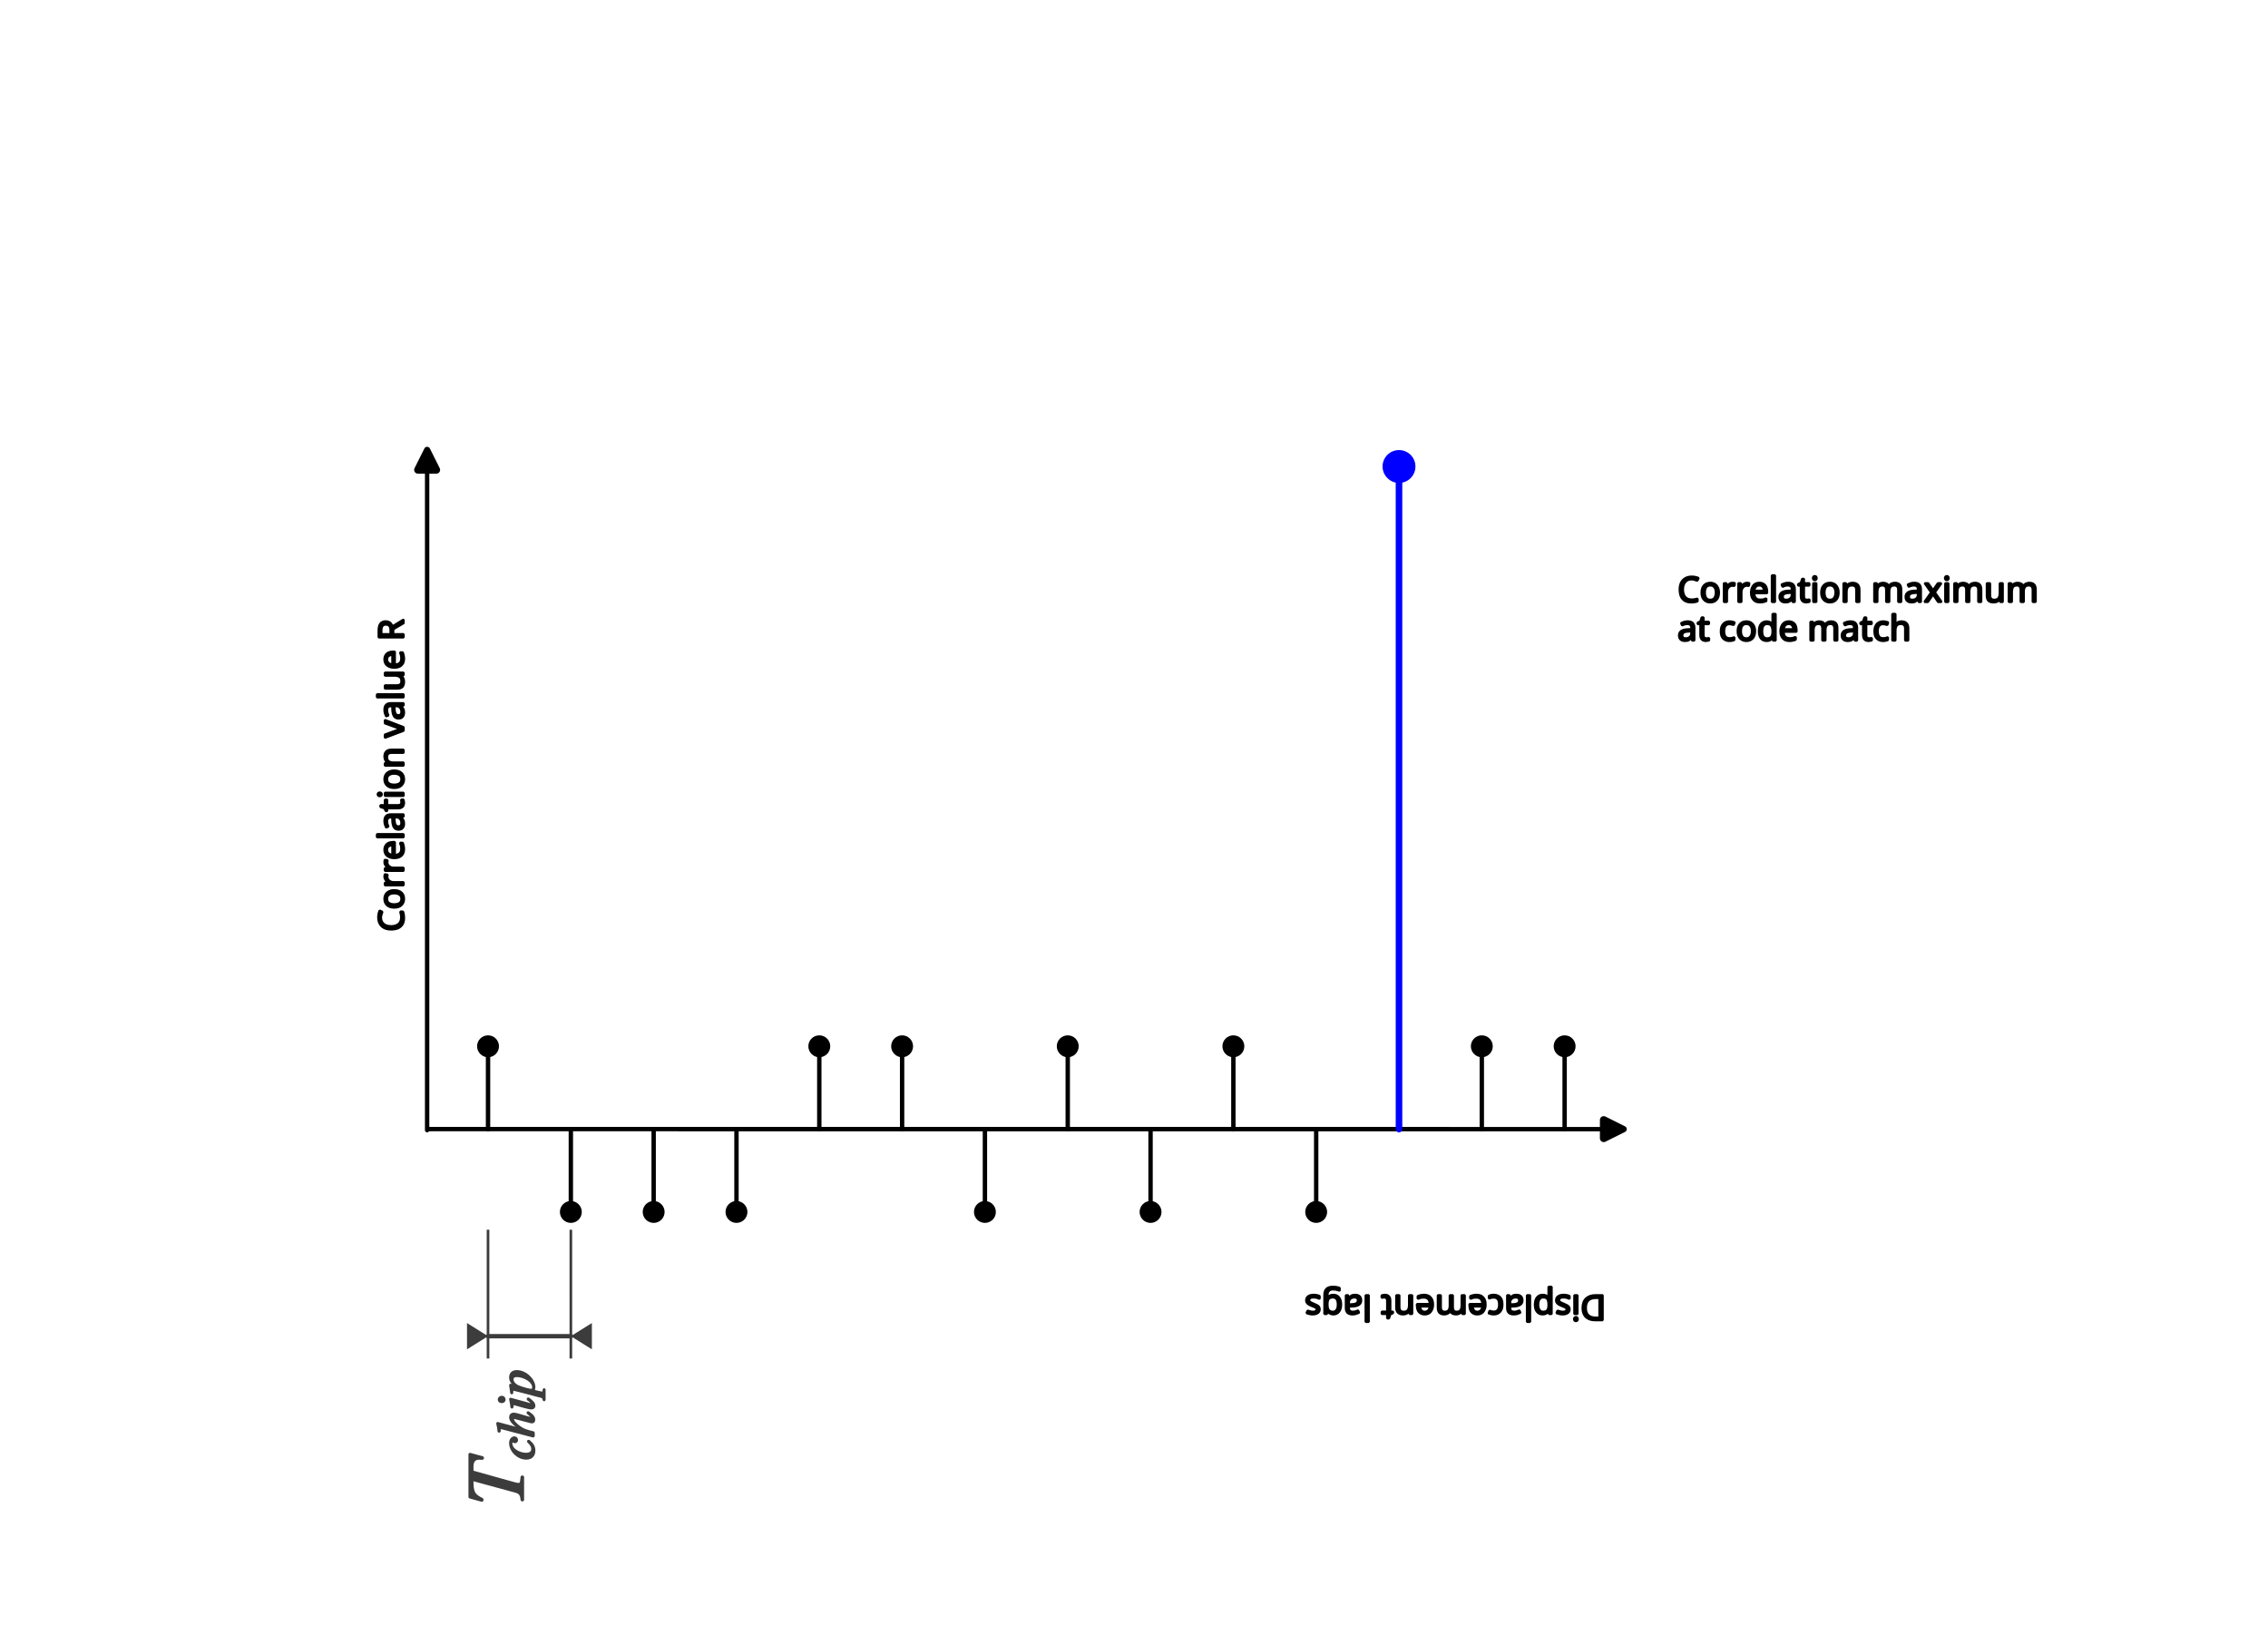
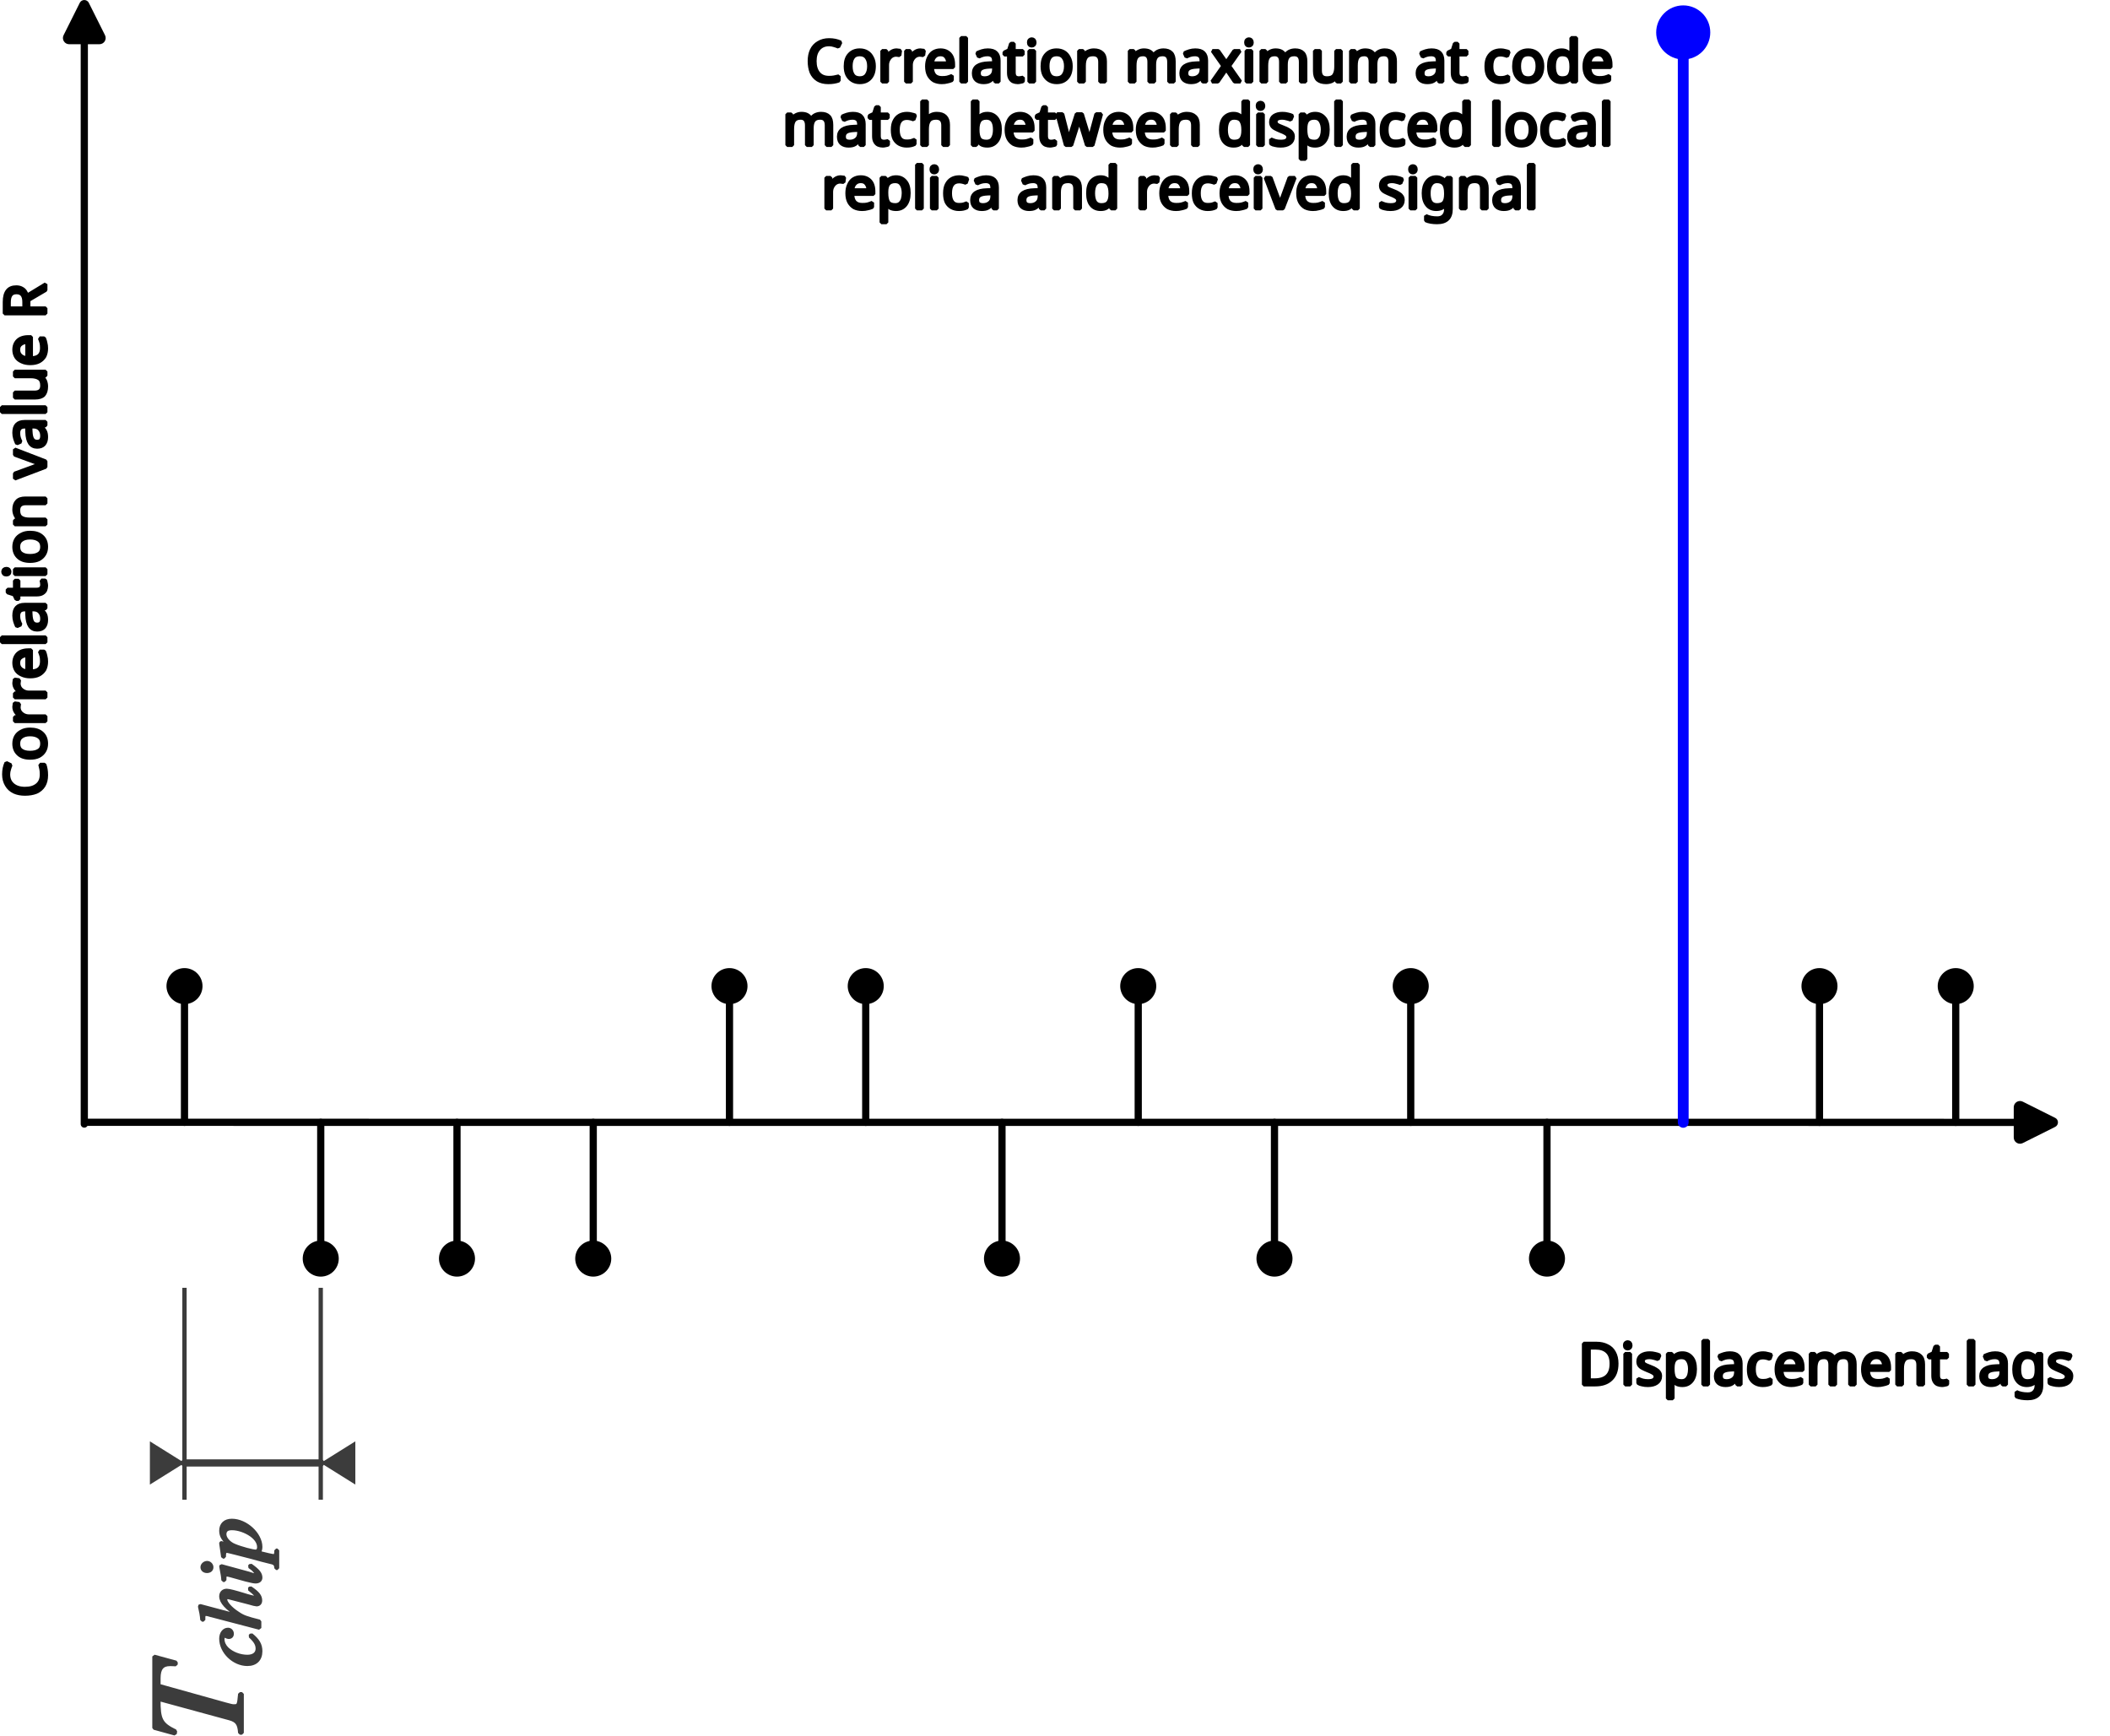
- <svg xmlns="http://www.w3.org/2000/svg" width="273.862mm" height="197.315mm" viewBox="0 0 273.862 197.315" version="1.1" id="svg1">
+ <svg xmlns="http://www.w3.org/2000/svg" width="154.864mm" height="127.381mm" viewBox="0 0 154.864 127.381" version="1.1" id="svg1">
  <defs id="defs1">
    <marker style="overflow:visible" id="RoundedArrow" refX="0" refY="0" orient="auto-start-reverse" markerWidth="1" markerHeight="1" viewBox="0 0 1 1" preserveAspectRatio="xMidYMid">
      <path transform="scale(0.7)" d="m -0.211,-4.106 6.422,3.211 a 1,1 90 0 1 0,1.789 L -0.211,4.106 A 1.236,1.236 31.717 0 1 -2,3 v -6 a 1.236,1.236 148.283 0 1 1.789,-1.106 z" style="fill:context-stroke;fill-rule:evenodd;stroke:none" id="path8" />
    </marker>
    <marker style="overflow:visible" id="Dot" refX="0" refY="0" orient="auto" markerWidth="1" markerHeight="1" viewBox="0 0 1 1" preserveAspectRatio="xMidYMid">
      <path transform="scale(0.5)" style="fill:context-stroke;fill-rule:evenodd;stroke:none" d="M 5,0 C 5,2.76 2.76,5 0,5 -2.76,5 -5,2.76 -5,0 c 0,-2.76 2.3,-5 5,-5 2.76,0 5,2.24 5,5 z" id="path17" />
    </marker>
    <marker style="overflow:visible" id="Dot-6" refX="0" refY="0" orient="auto" markerWidth="1" markerHeight="1" viewBox="0 0 1 1" preserveAspectRatio="xMidYMid">
      <path transform="scale(0.5)" style="fill:context-stroke;fill-rule:evenodd;stroke:none" d="M 5,0 C 5,2.76 2.76,5 0,5 -2.76,5 -5,2.76 -5,0 c 0,-2.76 2.3,-5 5,-5 2.76,0 5,2.24 5,5 z" id="path17-8" />
    </marker>
    <marker style="overflow:visible" id="Dot-6-9" refX="0" refY="0" orient="auto" markerWidth="1" markerHeight="1" viewBox="0 0 1 1" preserveAspectRatio="xMidYMid">
      <path transform="scale(0.5)" style="fill:context-stroke;fill-rule:evenodd;stroke:none" d="M 5,0 C 5,2.76 2.76,5 0,5 -2.76,5 -5,2.76 -5,0 c 0,-2.76 2.3,-5 5,-5 2.76,0 5,2.24 5,5 z" id="path17-8-2" />
    </marker>
    <marker style="overflow:visible" id="Dot-6-9-6" refX="0" refY="0" orient="auto" markerWidth="1" markerHeight="1" viewBox="0 0 1 1" preserveAspectRatio="xMidYMid">
      <path transform="scale(0.5)" style="fill:context-stroke;fill-rule:evenodd;stroke:none" d="M 5,0 C 5,2.76 2.76,5 0,5 -2.76,5 -5,2.76 -5,0 c 0,-2.76 2.3,-5 5,-5 2.76,0 5,2.24 5,5 z" id="path17-8-2-6" />
    </marker>
    <marker style="overflow:visible" id="Dot-8" refX="0" refY="0" orient="auto" markerWidth="1" markerHeight="1" viewBox="0 0 1 1" preserveAspectRatio="xMidYMid">
      <path transform="scale(0.5)" style="fill:context-stroke;fill-rule:evenodd;stroke:none" d="M 5,0 C 5,2.76 2.76,5 0,5 -2.76,5 -5,2.76 -5,0 c 0,-2.76 2.3,-5 5,-5 2.76,0 5,2.24 5,5 z" id="path17-7" />
    </marker>
    <marker style="overflow:visible" id="Dot-8-2" refX="0" refY="0" orient="auto" markerWidth="1" markerHeight="1" viewBox="0 0 1 1" preserveAspectRatio="xMidYMid">
      <path transform="scale(0.5)" style="fill:context-stroke;fill-rule:evenodd;stroke:none" d="M 5,0 C 5,2.76 2.76,5 0,5 -2.76,5 -5,2.76 -5,0 c 0,-2.76 2.3,-5 5,-5 2.76,0 5,2.24 5,5 z" id="path17-7-6" />
    </marker>
    <marker style="overflow:visible" id="Dot-8-2-9" refX="0" refY="0" orient="auto" markerWidth="1" markerHeight="1" viewBox="0 0 1 1" preserveAspectRatio="xMidYMid">
      <path transform="scale(0.5)" style="fill:context-stroke;fill-rule:evenodd;stroke:none" d="M 5,0 C 5,2.76 2.76,5 0,5 -2.76,5 -5,2.76 -5,0 c 0,-2.76 2.3,-5 5,-5 2.76,0 5,2.24 5,5 z" id="path17-7-6-4" />
    </marker>
    <marker style="overflow:visible" id="Dot-6-7" refX="0" refY="0" orient="auto" markerWidth="1" markerHeight="1" viewBox="0 0 1 1" preserveAspectRatio="xMidYMid">
      <path transform="scale(0.5)" style="fill:context-stroke;fill-rule:evenodd;stroke:none" d="M 5,0 C 5,2.76 2.76,5 0,5 -2.76,5 -5,2.76 -5,0 c 0,-2.76 2.3,-5 5,-5 2.76,0 5,2.24 5,5 z" id="path17-8-1" />
    </marker>
    <marker style="overflow:visible" id="Dot-6-7-6" refX="0" refY="0" orient="auto" markerWidth="1" markerHeight="1" viewBox="0 0 1 1" preserveAspectRatio="xMidYMid">
      <path transform="scale(0.5)" style="fill:context-stroke;fill-rule:evenodd;stroke:none" d="M 5,0 C 5,2.76 2.76,5 0,5 -2.76,5 -5,2.76 -5,0 c 0,-2.76 2.3,-5 5,-5 2.76,0 5,2.24 5,5 z" id="path17-8-1-7" />
    </marker>
    <marker style="overflow:visible" id="Dot-6-7-6-9" refX="0" refY="0" orient="auto" markerWidth="1" markerHeight="1" viewBox="0 0 1 1" preserveAspectRatio="xMidYMid">
      <path transform="scale(0.5)" style="fill:context-stroke;fill-rule:evenodd;stroke:none" d="M 5,0 C 5,2.76 2.76,5 0,5 -2.76,5 -5,2.76 -5,0 c 0,-2.76 2.3,-5 5,-5 2.76,0 5,2.24 5,5 z" id="path17-8-1-7-4" />
    </marker>
    <marker style="overflow:visible" id="Dot-8-2-9-9" refX="0" refY="0" orient="auto" markerWidth="1" markerHeight="1" viewBox="0 0 1 1" preserveAspectRatio="xMidYMid">
      <path transform="scale(0.5)" style="fill:context-stroke;fill-rule:evenodd;stroke:none" d="M 5,0 C 5,2.76 2.76,5 0,5 -2.76,5 -5,2.76 -5,0 c 0,-2.76 2.3,-5 5,-5 2.76,0 5,2.24 5,5 z" id="path17-7-6-4-0" />
    </marker>
    <marker style="overflow:visible" id="Dot-8-2-9-9-6" refX="0" refY="0" orient="auto" markerWidth="1" markerHeight="1" viewBox="0 0 1 1" preserveAspectRatio="xMidYMid">
      <path transform="scale(0.5)" style="fill:context-stroke;fill-rule:evenodd;stroke:none" d="M 5,0 C 5,2.76 2.76,5 0,5 -2.76,5 -5,2.76 -5,0 c 0,-2.76 2.3,-5 5,-5 2.76,0 5,2.24 5,5 z" id="path17-7-6-4-0-3" />
    </marker>
    <marker style="overflow:visible" id="Dot-8-2-9-9-5" refX="0" refY="0" orient="auto" markerWidth="1" markerHeight="1" viewBox="0 0 1 1" preserveAspectRatio="xMidYMid">
      <path transform="scale(0.5)" style="fill:context-stroke;fill-rule:evenodd;stroke:none" d="M 5,0 C 5,2.76 2.76,5 0,5 -2.76,5 -5,2.76 -5,0 c 0,-2.76 2.3,-5 5,-5 2.76,0 5,2.24 5,5 z" id="path17-7-6-4-0-9" />
    </marker>
    <marker style="overflow:visible" id="Dot-8-2-9-9-5-3" refX="0" refY="0" orient="auto" markerWidth="1" markerHeight="1" viewBox="0 0 1 1" preserveAspectRatio="xMidYMid">
      <path transform="scale(0.5)" style="fill:context-stroke;fill-rule:evenodd;stroke:none" d="M 5,0 C 5,2.76 2.76,5 0,5 -2.76,5 -5,2.76 -5,0 c 0,-2.76 2.3,-5 5,-5 2.76,0 5,2.24 5,5 z" id="path17-7-6-4-0-9-0" />
    </marker>
    <marker orient="auto" refY="0" refX="0" id="marker6-4" style="overflow:visible" markerWidth="1" markerHeight="1" viewBox="0 0 1 1" preserveAspectRatio="xMidYMid">
      <g transform="scale(0.6)" id="g6-8">
        <path d="m 0,-40 v 0" id="path4-8" />
        <path d="M 0,0 -8,5 V -5 Z" style="fill:context-stroke;fill-rule:evenodd;stroke:none" id="path5-8" />
        <path d="M 0,-8 V 40" style="fill:none;stroke:context-stroke;stroke-width:1;stroke-linecap:square" id="path6-9" />
      </g>
    </marker>
    <marker orient="auto" refY="0" refX="0" id="DistanceStart-7" style="overflow:visible" markerWidth="1" markerHeight="1" viewBox="0 0 1 1" preserveAspectRatio="xMidYMid">
      <g transform="scale(0.6)" id="g13-7">
        <path d="m 0,-40 v 0" id="path11-6" />
        <path d="M 0,0 8,5 V -5 Z" style="fill:context-stroke;fill-rule:evenodd;stroke:none" id="path12-4" />
        <path d="M 0,-8 V 40" style="fill:none;stroke:context-stroke;stroke-width:1;stroke-linecap:square" id="path13-3" />
      </g>
    </marker>
  </defs>
-   <g id="layer1" transform="translate(-29.74706,-78.41253)">
-     <path style="fill:none;stroke:#000000;stroke-width:0.529;stroke-linecap:round;stroke-linejoin:bevel;stroke-dasharray:none;stroke-dashoffset:0;stroke-opacity:1;marker-end:url(#RoundedArrow)" d="m 81.433,214.731 142.244,0.005" id="path2-0" />
-     <path style="fill:none;stroke:#000000;stroke-width:0.529;stroke-linecap:round;stroke-linejoin:bevel;stroke-dasharray:none;stroke-dashoffset:0;stroke-opacity:1;marker-end:url(#RoundedArrow)" d="m 81.323,214.86 v -80" id="path2-0-8" />
-     <text xml:space="preserve" style="font-size:4.233px;line-height:1.1;font-family:sans-serif;-inkscape-font-specification:sans-serif;text-align:start;writing-mode:lr-tb;direction:ltr;text-anchor:start;fill:#000000;fill-opacity:1;stroke:#000000;stroke-width:0.265;stroke-linecap:round;stroke-linejoin:bevel;stroke-dasharray:none;stroke-dashoffset:0;stroke-opacity:1" x="-223.677" y="-234.79" id="text3-0-4" transform="scale(-1)">
-       <tspan style="fill:#000000;fill-opacity:1;stroke:#000000;stroke-width:0.265;stroke-dasharray:none;stroke-opacity:1" x="-223.677" y="-234.79" id="tspan6-1">Displacement lags</tspan>
+   <g id="layer1" transform="translate(-66.43206,-137.3542)">
+     <path style="fill:none;stroke:#000000;stroke-width:0.529;stroke-linecap:round;stroke-linejoin:bevel;stroke-dasharray:none;stroke-dashoffset:0;stroke-opacity:1;marker-end:url(#RoundedArrow)" d="m 72.728,219.731 142.244,0.005" id="path2-0" />
+     <path style="fill:none;stroke:#000000;stroke-width:0.529;stroke-linecap:round;stroke-linejoin:bevel;stroke-dasharray:none;stroke-dashoffset:0;stroke-opacity:1;marker-end:url(#RoundedArrow)" d="m 72.619,219.86 v -80" id="path2-0-8" />
+     <text xml:space="preserve" style="font-size:4.233px;line-height:1.1;font-family:sans-serif;-inkscape-font-specification:sans-serif;text-align:start;writing-mode:lr-tb;direction:ltr;text-anchor:start;fill:#000000;fill-opacity:1;stroke:#000000;stroke-width:0.265;stroke-linecap:round;stroke-linejoin:bevel;stroke-dasharray:none;stroke-dashoffset:0;stroke-opacity:1" x="182.26" y="238.987" id="text3-0-4">
+       <tspan style="fill:#000000;fill-opacity:1;stroke:#000000;stroke-width:0.265;stroke-dasharray:none;stroke-opacity:1" x="182.26" y="238.987" id="tspan6-1">Displacement lags</tspan>
    </text>
-     <text xml:space="preserve" style="font-size:4.233px;line-height:1.1;font-family:sans-serif;-inkscape-font-specification:sans-serif;text-align:start;writing-mode:lr-tb;direction:ltr;text-anchor:start;fill:#000000;fill-opacity:1;stroke:#000000;stroke-width:0.265;stroke-linecap:round;stroke-linejoin:bevel;stroke-dasharray:none;stroke-dashoffset:0;stroke-opacity:1" x="-190.895" y="78.485" id="text3-0-4-3" transform="rotate(-90)">
-       <tspan style="fill:#000000;fill-opacity:1;stroke:#000000;stroke-width:0.265;stroke-dasharray:none;stroke-opacity:1" x="-190.895" y="78.485" id="tspan6-1-38">Correlation value R</tspan>
+     <text xml:space="preserve" style="font-size:4.233px;line-height:1.1;font-family:sans-serif;-inkscape-font-specification:sans-serif;text-align:start;writing-mode:lr-tb;direction:ltr;text-anchor:start;fill:#000000;fill-opacity:1;stroke:#000000;stroke-width:0.265;stroke-linecap:round;stroke-linejoin:bevel;stroke-dasharray:none;stroke-dashoffset:0;stroke-opacity:1" x="-195.895" y="69.781" id="text3-0-4-3" transform="rotate(-90)">
+       <tspan style="fill:#000000;fill-opacity:1;stroke:#000000;stroke-width:0.265;stroke-dasharray:none;stroke-opacity:1" x="-195.895" y="69.781" id="tspan6-1-38">Correlation value R</tspan>
    </text>
-     <text xml:space="preserve" style="font-size:4.233px;line-height:1.1;font-family:sans-serif;-inkscape-font-specification:sans-serif;text-align:start;writing-mode:lr-tb;direction:ltr;text-anchor:start;white-space:pre;inline-size:69.036;display:inline;fill:#000000;fill-opacity:1;stroke:#000000;stroke-width:0.265;stroke-linecap:round;stroke-linejoin:bevel;stroke-dasharray:none;stroke-dashoffset:0;stroke-opacity:1" x="230.964" y="223.349" id="text3-0-4-5" transform="translate(1.341628,-72.25877)">
-       <tspan x="230.964" y="223.349" id="tspan2">Correlation maximum
- </tspan>
-       <tspan x="230.964" y="228.005" id="tspan3">at code match</tspan>
+     <text xml:space="preserve" style="font-size:4.233px;line-height:1.1;font-family:sans-serif;-inkscape-font-specification:sans-serif;text-align:end;writing-mode:lr-tb;direction:ltr;text-anchor:end;white-space:pre;inline-size:69.036;display:inline;fill:#000000;fill-opacity:1;stroke:#000000;stroke-width:0.265;stroke-linecap:round;stroke-linejoin:bevel;stroke-dasharray:none;stroke-dashoffset:0;stroke-opacity:1" x="300" y="223.349" id="text3-0-4-5" transform="translate(-115.1323,-80.00001)">
+       <tspan x="300" y="223.349" id="tspan3">Correlation maximum at code<tspan y="223.349" id="tspan4"> </tspan>
+       </tspan>
+       <tspan x="300" y="228.005" id="tspan5">match between displaced local<tspan y="228.005" id="tspan6"> </tspan>
+       </tspan>
+       <tspan x="300" y="232.662" id="tspan7">replica and received signal</tspan>
    </text>
-     <text xml:space="preserve" style="font-size:9.878px;line-height:1.1;font-family:sans-serif;-inkscape-font-specification:sans-serif;writing-mode:lr-tb;direction:ltr;fill:#3c3c3c;fill-opacity:1;stroke:#3c3c3c;stroke-width:0.265;stroke-linecap:round;stroke-linejoin:bevel;stroke-dasharray:none;stroke-dashoffset:0;stroke-opacity:1" x="-260.186" y="92.899" id="text8-6-6" transform="rotate(-90)">
-       <tspan id="tspan8-40-0" style="font-style:italic;font-variant:normal;font-weight:normal;font-stretch:normal;font-size:9.878px;font-family:'Nimbus Roman';-inkscape-font-specification:'Nimbus Roman, Italic';font-variant-ligatures:normal;font-variant-caps:normal;font-variant-numeric:normal;font-variant-east-asian:normal;fill:#3c3c3c;fill-opacity:1;stroke:#3c3c3c;stroke-width:0.265;stroke-dasharray:none;stroke-opacity:1" x="-260.186" y="92.899">T<tspan style="font-size:65%;baseline-shift:sub;fill:#3c3c3c;fill-opacity:1;stroke:#3c3c3c;stroke-opacity:1" id="tspan1">chip</tspan>
+     <text xml:space="preserve" style="font-size:9.878px;line-height:1.1;font-family:sans-serif;-inkscape-font-specification:sans-serif;writing-mode:lr-tb;direction:ltr;fill:#3c3c3c;fill-opacity:1;stroke:#3c3c3c;stroke-width:0.265;stroke-linecap:round;stroke-linejoin:bevel;stroke-dasharray:none;stroke-dashoffset:0;stroke-opacity:1" x="-265.186" y="84.195" id="text8-6-6" transform="rotate(-90)">
+       <tspan id="tspan8-40-0" style="font-style:italic;font-variant:normal;font-weight:normal;font-stretch:normal;font-size:9.878px;font-family:'Nimbus Roman';-inkscape-font-specification:'Nimbus Roman, Italic';font-variant-ligatures:normal;font-variant-caps:normal;font-variant-numeric:normal;font-variant-east-asian:normal;fill:#3c3c3c;fill-opacity:1;stroke:#3c3c3c;stroke-width:0.265;stroke-dasharray:none;stroke-opacity:1" x="-265.186" y="84.195">T<tspan style="font-size:65%;baseline-shift:sub;fill:#3c3c3c;fill-opacity:1;stroke:#3c3c3c;stroke-opacity:1" id="tspan1">chip</tspan>
      </tspan>
    </text>
-     <text xml:space="preserve" style="font-style:italic;font-variant:normal;font-weight:normal;font-stretch:normal;font-size:7.056px;line-height:1.1;font-family:'Nimbus Roman';-inkscape-font-specification:'Nimbus Roman, Italic';font-variant-ligatures:normal;font-variant-caps:normal;font-variant-numeric:normal;font-variant-east-asian:normal;writing-mode:lr-tb;direction:ltr;fill:#000000;fill-opacity:1;stroke:#000000;stroke-width:0.529;stroke-linecap:round;stroke-linejoin:bevel;stroke-dasharray:none;stroke-dashoffset:0;stroke-opacity:1" x="64.555" y="133.379" id="text10">
-       <tspan id="tspan10" style="stroke-width:0.529" x="64.555" y="133.379" />
+     <text xml:space="preserve" style="font-style:italic;font-variant:normal;font-weight:normal;font-stretch:normal;font-size:7.056px;line-height:1.1;font-family:'Nimbus Roman';-inkscape-font-specification:'Nimbus Roman, Italic';font-variant-ligatures:normal;font-variant-caps:normal;font-variant-numeric:normal;font-variant-east-asian:normal;writing-mode:lr-tb;direction:ltr;fill:#000000;fill-opacity:1;stroke:#000000;stroke-width:0.529;stroke-linecap:round;stroke-linejoin:bevel;stroke-dasharray:none;stroke-dashoffset:0;stroke-opacity:1" x="61.909" y="133.379" id="text10">
+       <tspan id="tspan10" style="stroke-width:0.529" x="61.909" y="133.379" />
    </text>
-     <path style="fill:#000000;fill-opacity:0.507;stroke:#000000;stroke-width:0.529;stroke-linecap:round;stroke-linejoin:bevel;stroke-dasharray:none;stroke-dashoffset:0;stroke-opacity:1;marker-end:url(#Dot)" d="m 88.677,214.735 v -10" id="path1" />
-     <path style="fill:#000000;fill-opacity:0.507;stroke:#000000;stroke-width:0.529;stroke-linecap:round;stroke-linejoin:bevel;stroke-dasharray:none;stroke-dashoffset:0;stroke-opacity:1;marker-end:url(#Dot-8)" d="m 128.677,214.735 v -10" id="path1-2" />
-     <path style="fill:#000000;fill-opacity:0.507;stroke:#000000;stroke-width:0.529;stroke-linecap:round;stroke-linejoin:bevel;stroke-dasharray:none;stroke-dashoffset:0;stroke-opacity:1;marker-end:url(#Dot-8-2)" d="m 138.677,214.735 v -10" id="path1-2-6" />
-     <path style="fill:#000000;fill-opacity:0.507;stroke:#000000;stroke-width:0.529;stroke-linecap:round;stroke-linejoin:bevel;stroke-dasharray:none;stroke-dashoffset:0;stroke-opacity:1;marker-end:url(#Dot-8-2-9)" d="m 158.677,214.735 v -10" id="path1-2-6-9" />
-     <path style="fill:#000000;fill-opacity:0.507;stroke:#000000;stroke-width:0.529;stroke-linecap:round;stroke-linejoin:bevel;stroke-dasharray:none;stroke-dashoffset:0;stroke-opacity:1;marker-end:url(#Dot-8-2-9-9)" d="m 178.677,214.735 v -10" id="path1-2-6-9-5" />
-     <path style="fill:#000000;fill-opacity:0.507;stroke:#000000;stroke-width:0.529;stroke-linecap:round;stroke-linejoin:bevel;stroke-dasharray:none;stroke-dashoffset:0;stroke-opacity:1;marker-end:url(#Dot-8-2-9-9-5)" d="m 208.677,214.735 v -10" id="path1-2-6-9-5-8" />
-     <path style="fill:#000000;fill-opacity:0.507;stroke:#000000;stroke-width:0.529;stroke-linecap:round;stroke-linejoin:bevel;stroke-dasharray:none;stroke-dashoffset:0;stroke-opacity:1;marker-end:url(#Dot-8-2-9-9-5-3)" d="m 218.677,214.735 v -10" id="path1-2-6-9-5-8-4" />
-     <path style="fill:#000000;fill-opacity:0.507;stroke:#0000ff;stroke-width:0.794;stroke-linecap:round;stroke-linejoin:bevel;stroke-dasharray:none;stroke-dashoffset:0;stroke-opacity:1;marker-end:url(#Dot-8-2-9-9-6)" d="m 198.677,214.735 v -80" id="path1-2-6-9-5-6" />
-     <path style="fill:#000000;fill-opacity:0.507;stroke:#000000;stroke-width:0.529;stroke-linecap:round;stroke-linejoin:bevel;stroke-dasharray:none;stroke-dashoffset:0;stroke-opacity:1;marker-end:url(#Dot-6)" d="m 118.677,214.735 v 10" id="path1-3" />
-     <path style="fill:#000000;fill-opacity:0.507;stroke:#000000;stroke-width:0.529;stroke-linecap:round;stroke-linejoin:bevel;stroke-dasharray:none;stroke-dashoffset:0;stroke-opacity:1;marker-end:url(#Dot-6-7)" d="m 148.677,214.735 v 10" id="path1-3-9" />
-     <path style="fill:#000000;fill-opacity:0.507;stroke:#000000;stroke-width:0.529;stroke-linecap:round;stroke-linejoin:bevel;stroke-dasharray:none;stroke-dashoffset:0;stroke-opacity:1;marker-end:url(#Dot-6-7-6)" d="m 168.677,214.735 v 10" id="path1-3-9-5" />
-     <path style="fill:#000000;fill-opacity:0.507;stroke:#000000;stroke-width:0.529;stroke-linecap:round;stroke-linejoin:bevel;stroke-dasharray:none;stroke-dashoffset:0;stroke-opacity:1;marker-end:url(#Dot-6-7-6-9)" d="m 188.677,214.735 v 10" id="path1-3-9-5-2" />
-     <path style="fill:#000000;fill-opacity:0.507;stroke:#000000;stroke-width:0.529;stroke-linecap:round;stroke-linejoin:bevel;stroke-dasharray:none;stroke-dashoffset:0;stroke-opacity:1;marker-end:url(#Dot-6-9)" d="m 98.677,214.735 v 10" id="path1-3-8" />
-     <path style="fill:#000000;fill-opacity:0.507;stroke:#000000;stroke-width:0.529;stroke-linecap:round;stroke-linejoin:bevel;stroke-dasharray:none;stroke-dashoffset:0;stroke-opacity:1;marker-end:url(#Dot-6-9-6)" d="m 108.677,214.735 v 10" id="path1-3-8-5" />
-     <path style="fill:#3a3a3a;fill-opacity:0.671;stroke:#3c3c3c;stroke-width:0.529;stroke-linecap:round;stroke-linejoin:bevel;stroke-dasharray:none;stroke-dashoffset:0;stroke-opacity:1;marker-start:url(#marker6-4);marker-end:url(#DistanceStart-7)" d="m 98.677,239.735 -10,4e-4" id="path3-0" />
+     <path style="fill:#000000;fill-opacity:0.507;stroke:#000000;stroke-width:0.529;stroke-linecap:round;stroke-linejoin:bevel;stroke-dasharray:none;stroke-dashoffset:0;stroke-opacity:1;marker-end:url(#Dot)" d="m 79.973,219.735 v -10" id="path1" />
+     <path style="fill:#000000;fill-opacity:0.507;stroke:#000000;stroke-width:0.529;stroke-linecap:round;stroke-linejoin:bevel;stroke-dasharray:none;stroke-dashoffset:0;stroke-opacity:1;marker-end:url(#Dot-8)" d="m 119.973,219.735 v -10" id="path1-2" />
+     <path style="fill:#000000;fill-opacity:0.507;stroke:#000000;stroke-width:0.529;stroke-linecap:round;stroke-linejoin:bevel;stroke-dasharray:none;stroke-dashoffset:0;stroke-opacity:1;marker-end:url(#Dot-8-2)" d="m 129.973,219.735 v -10" id="path1-2-6" />
+     <path style="fill:#000000;fill-opacity:0.507;stroke:#000000;stroke-width:0.529;stroke-linecap:round;stroke-linejoin:bevel;stroke-dasharray:none;stroke-dashoffset:0;stroke-opacity:1;marker-end:url(#Dot-8-2-9)" d="m 149.973,219.735 v -10" id="path1-2-6-9" />
+     <path style="fill:#000000;fill-opacity:0.507;stroke:#000000;stroke-width:0.529;stroke-linecap:round;stroke-linejoin:bevel;stroke-dasharray:none;stroke-dashoffset:0;stroke-opacity:1;marker-end:url(#Dot-8-2-9-9)" d="m 169.973,219.735 v -10" id="path1-2-6-9-5" />
+     <path style="fill:#000000;fill-opacity:0.507;stroke:#000000;stroke-width:0.529;stroke-linecap:round;stroke-linejoin:bevel;stroke-dasharray:none;stroke-dashoffset:0;stroke-opacity:1;marker-end:url(#Dot-8-2-9-9-5)" d="m 199.973,219.735 v -10" id="path1-2-6-9-5-8" />
+     <path style="fill:#000000;fill-opacity:0.507;stroke:#000000;stroke-width:0.529;stroke-linecap:round;stroke-linejoin:bevel;stroke-dasharray:none;stroke-dashoffset:0;stroke-opacity:1;marker-end:url(#Dot-8-2-9-9-5-3)" d="m 209.973,219.735 v -10" id="path1-2-6-9-5-8-4" />
+     <path style="fill:#000000;fill-opacity:0.507;stroke:#0000ff;stroke-width:0.794;stroke-linecap:round;stroke-linejoin:bevel;stroke-dasharray:none;stroke-dashoffset:0;stroke-opacity:1;marker-end:url(#Dot-8-2-9-9-6)" d="m 189.973,219.735 v -80" id="path1-2-6-9-5-6" />
+     <path style="fill:#000000;fill-opacity:0.507;stroke:#000000;stroke-width:0.529;stroke-linecap:round;stroke-linejoin:bevel;stroke-dasharray:none;stroke-dashoffset:0;stroke-opacity:1;marker-end:url(#Dot-6)" d="m 109.973,219.735 v 10" id="path1-3" />
+     <path style="fill:#000000;fill-opacity:0.507;stroke:#000000;stroke-width:0.529;stroke-linecap:round;stroke-linejoin:bevel;stroke-dasharray:none;stroke-dashoffset:0;stroke-opacity:1;marker-end:url(#Dot-6-7)" d="m 139.973,219.735 v 10" id="path1-3-9" />
+     <path style="fill:#000000;fill-opacity:0.507;stroke:#000000;stroke-width:0.529;stroke-linecap:round;stroke-linejoin:bevel;stroke-dasharray:none;stroke-dashoffset:0;stroke-opacity:1;marker-end:url(#Dot-6-7-6)" d="m 159.973,219.735 v 10" id="path1-3-9-5" />
+     <path style="fill:#000000;fill-opacity:0.507;stroke:#000000;stroke-width:0.529;stroke-linecap:round;stroke-linejoin:bevel;stroke-dasharray:none;stroke-dashoffset:0;stroke-opacity:1;marker-end:url(#Dot-6-7-6-9)" d="m 179.973,219.735 v 10" id="path1-3-9-5-2" />
+     <path style="fill:#000000;fill-opacity:0.507;stroke:#000000;stroke-width:0.529;stroke-linecap:round;stroke-linejoin:bevel;stroke-dasharray:none;stroke-dashoffset:0;stroke-opacity:1;marker-end:url(#Dot-6-9)" d="m 89.973,219.735 v 10" id="path1-3-8" />
+     <path style="fill:#000000;fill-opacity:0.507;stroke:#000000;stroke-width:0.529;stroke-linecap:round;stroke-linejoin:bevel;stroke-dasharray:none;stroke-dashoffset:0;stroke-opacity:1;marker-end:url(#Dot-6-9-6)" d="m 99.973,219.735 v 10" id="path1-3-8-5" />
+     <path style="fill:#3a3a3a;fill-opacity:0.671;stroke:#3c3c3c;stroke-width:0.529;stroke-linecap:round;stroke-linejoin:bevel;stroke-dasharray:none;stroke-dashoffset:0;stroke-opacity:1;marker-start:url(#marker6-4);marker-end:url(#DistanceStart-7)" d="m 89.973,244.735 -10,4e-4" id="path3-0" />
  </g>
</svg>
